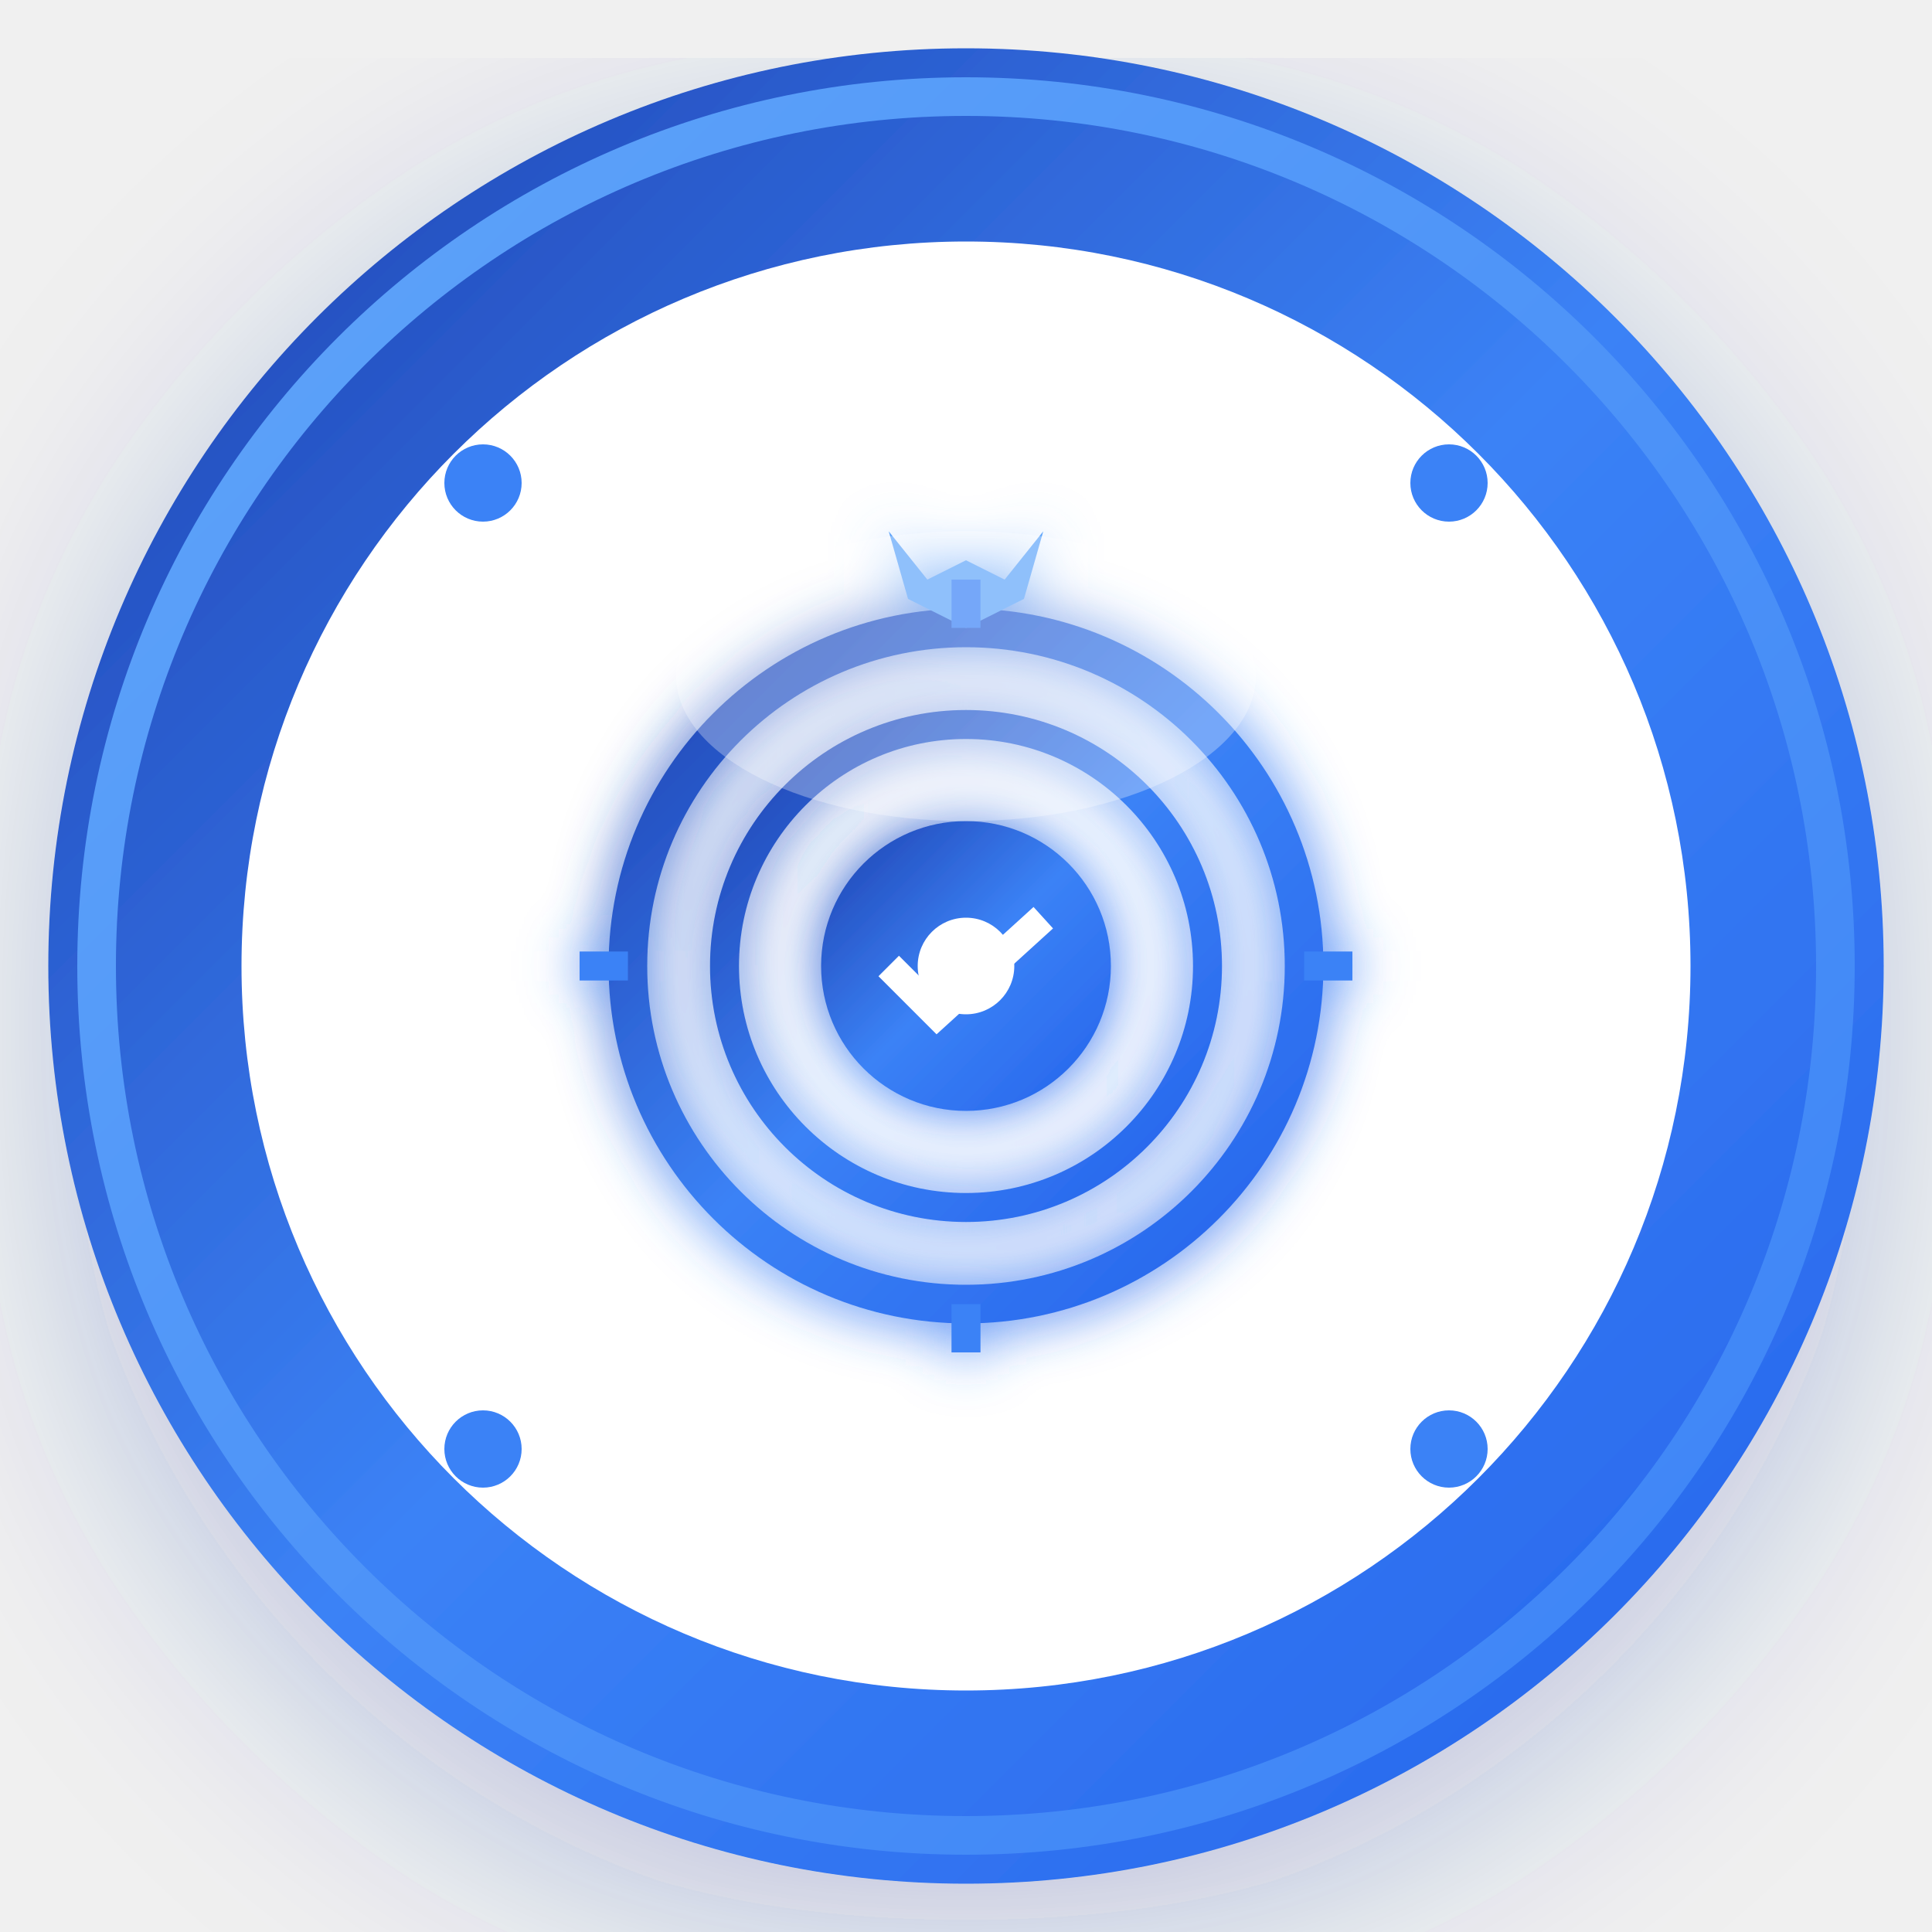
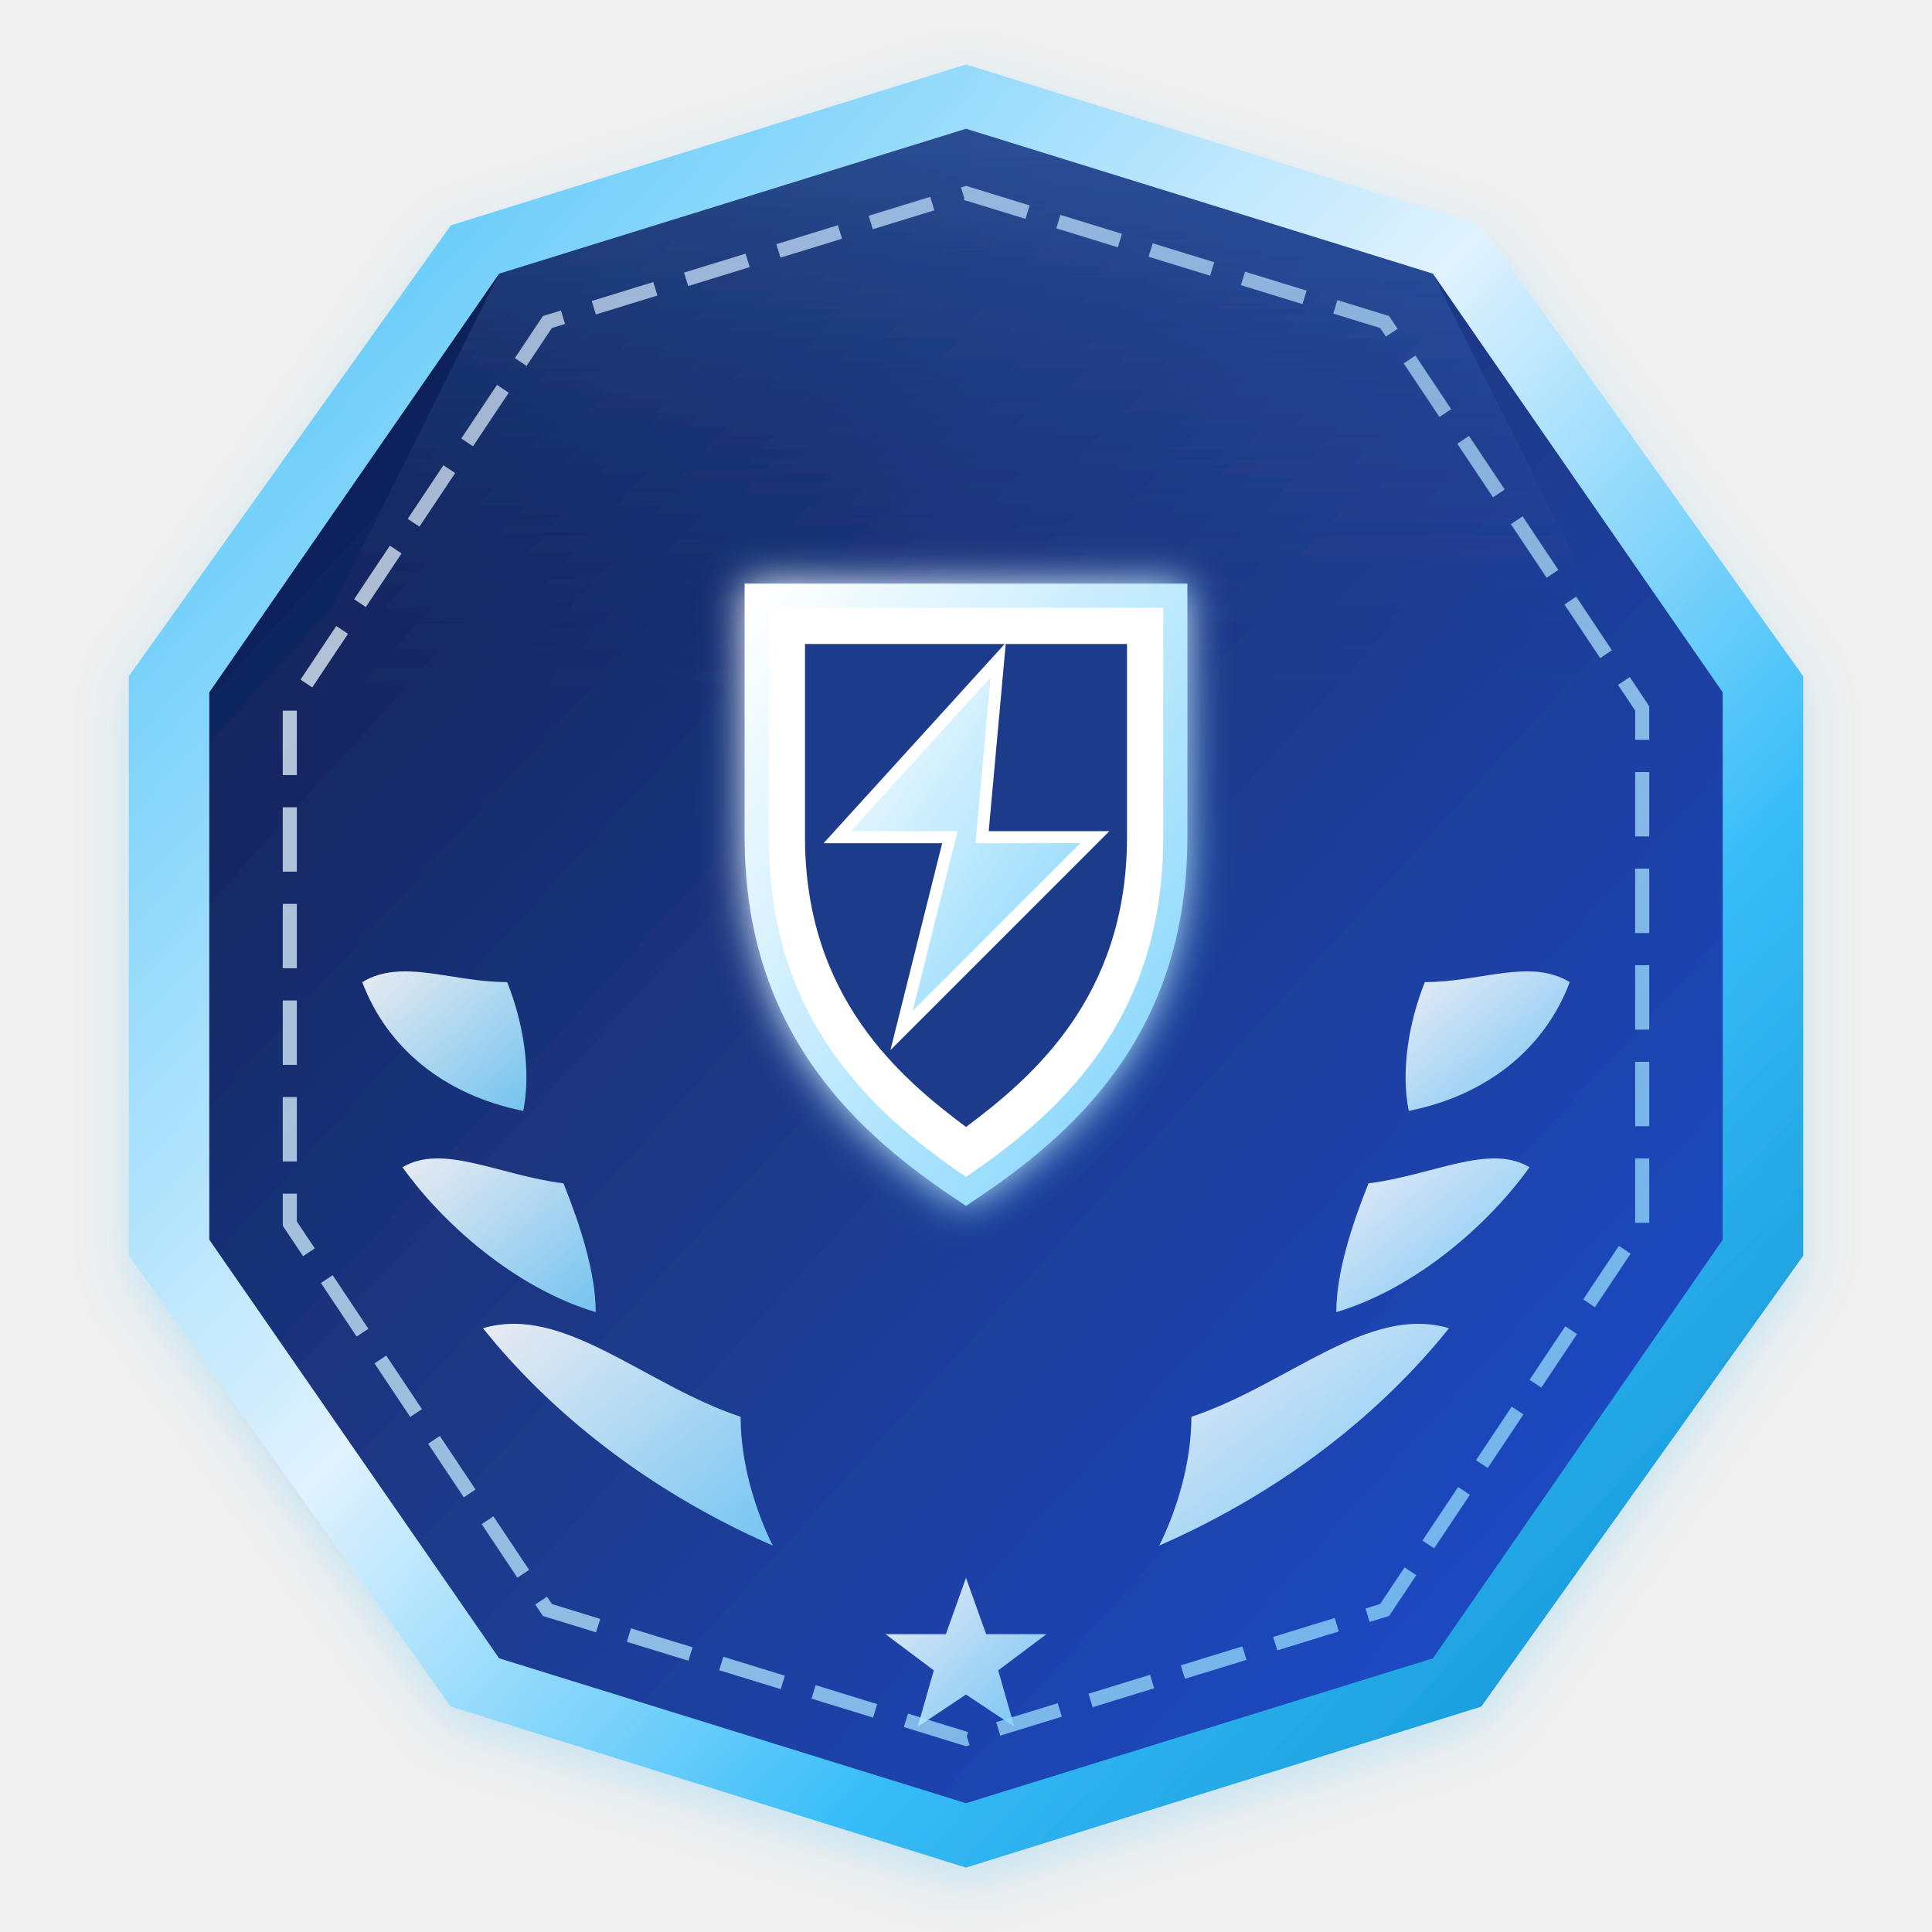
- <svg xmlns="http://www.w3.org/2000/svg" viewBox="0 0 200 200">
+ <svg xmlns="http://www.w3.org/2000/svg" viewBox="0 0 240 240" width="100%" height="100%">
  <defs>
-     <linearGradient id="badgeGradient15" x1="0%" y1="0%" x2="100%" y2="100%">
-       <stop offset="0%" style="stop-color:#1e40af;stop-opacity:1" />
-       <stop offset="50%" style="stop-color:#3b82f6;stop-opacity:1" />
-       <stop offset="100%" style="stop-color:#2563eb;stop-opacity:1" />
+     <linearGradient id="shieldBg" x1="0%" y1="0%" x2="100%" y2="100%">
+       <stop offset="0%" stop-color="#0a1945" />
+       <stop offset="50%" stop-color="#1e3a8a" />
+       <stop offset="100%" stop-color="#1d4ed8" />
    </linearGradient>
-     <linearGradient id="blueAccent15" x1="0%" y1="0%" x2="100%" y2="100%">
-       <stop offset="0%" style="stop-color:#60a5fa;stop-opacity:1" />
-       <stop offset="100%" style="stop-color:#3b82f6;stop-opacity:1" />
+     <linearGradient id="shieldHighlight" x1="0%" y1="0%" x2="0%" y2="100%">
+       <stop offset="0%" stop-color="#60a5fa" stop-opacity="0.5" />
+       <stop offset="100%" stop-color="#1e3a8a" stop-opacity="0" />
    </linearGradient>
-     <filter id="shadow15" x="-20%" y="-20%" width="140%" height="140%">
-       <feDropShadow dx="0" dy="6" stdDeviation="12" flood-color="#1e40af" flood-opacity="0.25" />
+     <linearGradient id="tierRim" x1="0%" y1="0%" x2="100%" y2="100%">
+       <stop offset="0%" stop-color="#38bdf8" />
+       <stop offset="45%" stop-color="#e0f2fe" />
+       <stop offset="70%" stop-color="#38bdf8" />
+       <stop offset="100%" stop-color="#0284c7" />
+     </linearGradient>
+     <linearGradient id="tierAccent" x1="0%" y1="0%" x2="100%" y2="100%">
+       <stop offset="0%" stop-color="#ffffff" />
+       <stop offset="100%" stop-color="#7dd3fc" />
+     </linearGradient>
+     <filter id="badgeShadow" x="-20%" y="-20%" width="140%" height="140%">
+       <feDropShadow dx="0" dy="8" stdDeviation="10" flood-color="#0a1945" flood-opacity="0.35" />
+       <feDropShadow dx="0" dy="2" stdDeviation="3" flood-color="#38bdf8" flood-opacity="0.25" />
    </filter>
-     <filter id="glow15" x="-50%" y="-50%" width="200%" height="200%">
-       <feGaussianBlur stdDeviation="3" result="coloredBlur" />
+     <filter id="iconGlow" x="-30%" y="-30%" width="160%" height="160%">
+       <feGaussianBlur stdDeviation="2.5" result="blur" />
      <feMerge>
-         <feMergeNode in="coloredBlur" />
+         <feMergeNode in="blur" />
        <feMergeNode in="SourceGraphic" />
      </feMerge>
    </filter>
  </defs>
-   <circle cx="100" cy="100" r="95" fill="url(#badgeGradient15)" filter="url(#shadow15)" />
-   <circle cx="100" cy="100" r="90" fill="none" stroke="url(#blueAccent15)" stroke-width="4" />
-   <circle cx="100" cy="100" r="75" fill="#ffffff" />
-   <g transform="translate(100, 100)" filter="url(#glow15)">
-     <circle cx="0" cy="0" r="35" fill="none" stroke="url(#badgeGradient15)" stroke-width="4" />
-     <circle cx="0" cy="0" r="25" fill="none" stroke="url(#badgeGradient15)" stroke-width="3" />
-     <circle cx="0" cy="0" r="15" fill="url(#badgeGradient15)" />
-     <circle cx="0" cy="0" r="5" fill="#ffffff" />
-     <path d="M-8,0 L-3,5 L8,-5" stroke="#ffffff" stroke-width="3" fill="none" />
-     <path d="M-8,-45 L-4,-40 L0,-42 L4,-40 L8,-45 L6,-38 L0,-35 L-6,-38 Z" fill="#60a5fa" />
-     <line x1="0" y1="-35" x2="0" y2="-40" stroke="#3b82f6" stroke-width="3" />
-     <line x1="0" y1="35" x2="0" y2="40" stroke="#3b82f6" stroke-width="3" />
-     <line x1="-35" y1="0" x2="-40" y2="0" stroke="#3b82f6" stroke-width="3" />
-     <line x1="35" y1="0" x2="40" y2="0" stroke="#3b82f6" stroke-width="3" />
+   <g filter="url(#badgeShadow)">
+     <polygon points="120,8 184,28 224,84 224,156 184,212 120,232 56,212 16,156 16,84 56,28" fill="url(#tierRim)" />
+     <polygon points="120,16 178,34 214,86 214,154 178,206 120,224 62,206 26,154 26,86 62,34" fill="url(#shieldBg)" />
+     <polygon points="120,24 172,40 204,88 204,152 172,200 120,216 68,200 36,152 36,88 68,40" fill="none" stroke="url(#tierAccent)" stroke-width="1.75" stroke-opacity="0.75" stroke-dasharray="8 4" />
+     <path d="M62,34 L120,16 L178,34 L204,86 L36,86 Z" fill="url(#shieldHighlight)" opacity="0.6" />
  </g>
-   <circle cx="50" cy="50" r="4" fill="#3b82f6" />
-   <circle cx="150" cy="50" r="4" fill="#3b82f6" />
-   <circle cx="50" cy="150" r="4" fill="#3b82f6" />
-   <circle cx="150" cy="150" r="4" fill="#3b82f6" />
-   <ellipse cx="100" cy="70" rx="30" ry="15" fill="rgba(255,255,255,0.3)" />
+   <g fill="url(#tierAccent)" opacity="0.9">
+     <path d="M60,165 C68,175 80,185 96,192 C94,188 92,182 92,176 C80,172 70,162 60,165 Z" />
+     <path d="M50,145 C55,152 64,160 74,163 C74,158 72,152 70,147 C62,146 55,142 50,145 Z" />
+     <path d="M45,122 C48,130 55,136 65,138 C66,133 65,127 63,122 C56,122 50,119 45,122 Z" />
+     <path d="M180,165 C172,175 160,185 144,192 C146,188 148,182 148,176 C160,172 170,162 180,165 Z" />
+     <path d="M190,145 C185,152 176,160 166,163 C166,158 168,152 170,147 C178,146 185,142 190,145 Z" />
+     <path d="M195,122 C192,130 185,136 175,138 C174,133 175,127 177,122 C184,122 190,119 195,122 Z" />
+     <polygon points="120,196 122.5,203 130,203 124,207.5 126,214.5 120,210.5 114,214.5 116,207.5 110,203 117.5,203" fill="url(#tierAccent)" />
+   </g>
+   <g transform="translate(120, 106)" filter="url(#iconGlow)">
+     <path d="M-26,-32 L26,-32 L26,-2 C26,22 12,34 0,42 C-12,34 -26,22 -26,-2 Z" fill="#ffffff" stroke="url(#tierAccent)" stroke-width="3" />
+     <path d="M-20,-26 L20,-26 L20,-2 C20,18 8,28 0,34 C-8,28 -20,18 -20,-2 Z" fill="#1e3a8a" />
+     <polygon points="4,-24 -16,-2 -2,-2 -8,22 16,-2 2,-2" fill="url(#tierAccent)" stroke="#ffffff" stroke-width="1.5" />
+   </g>
</svg>
